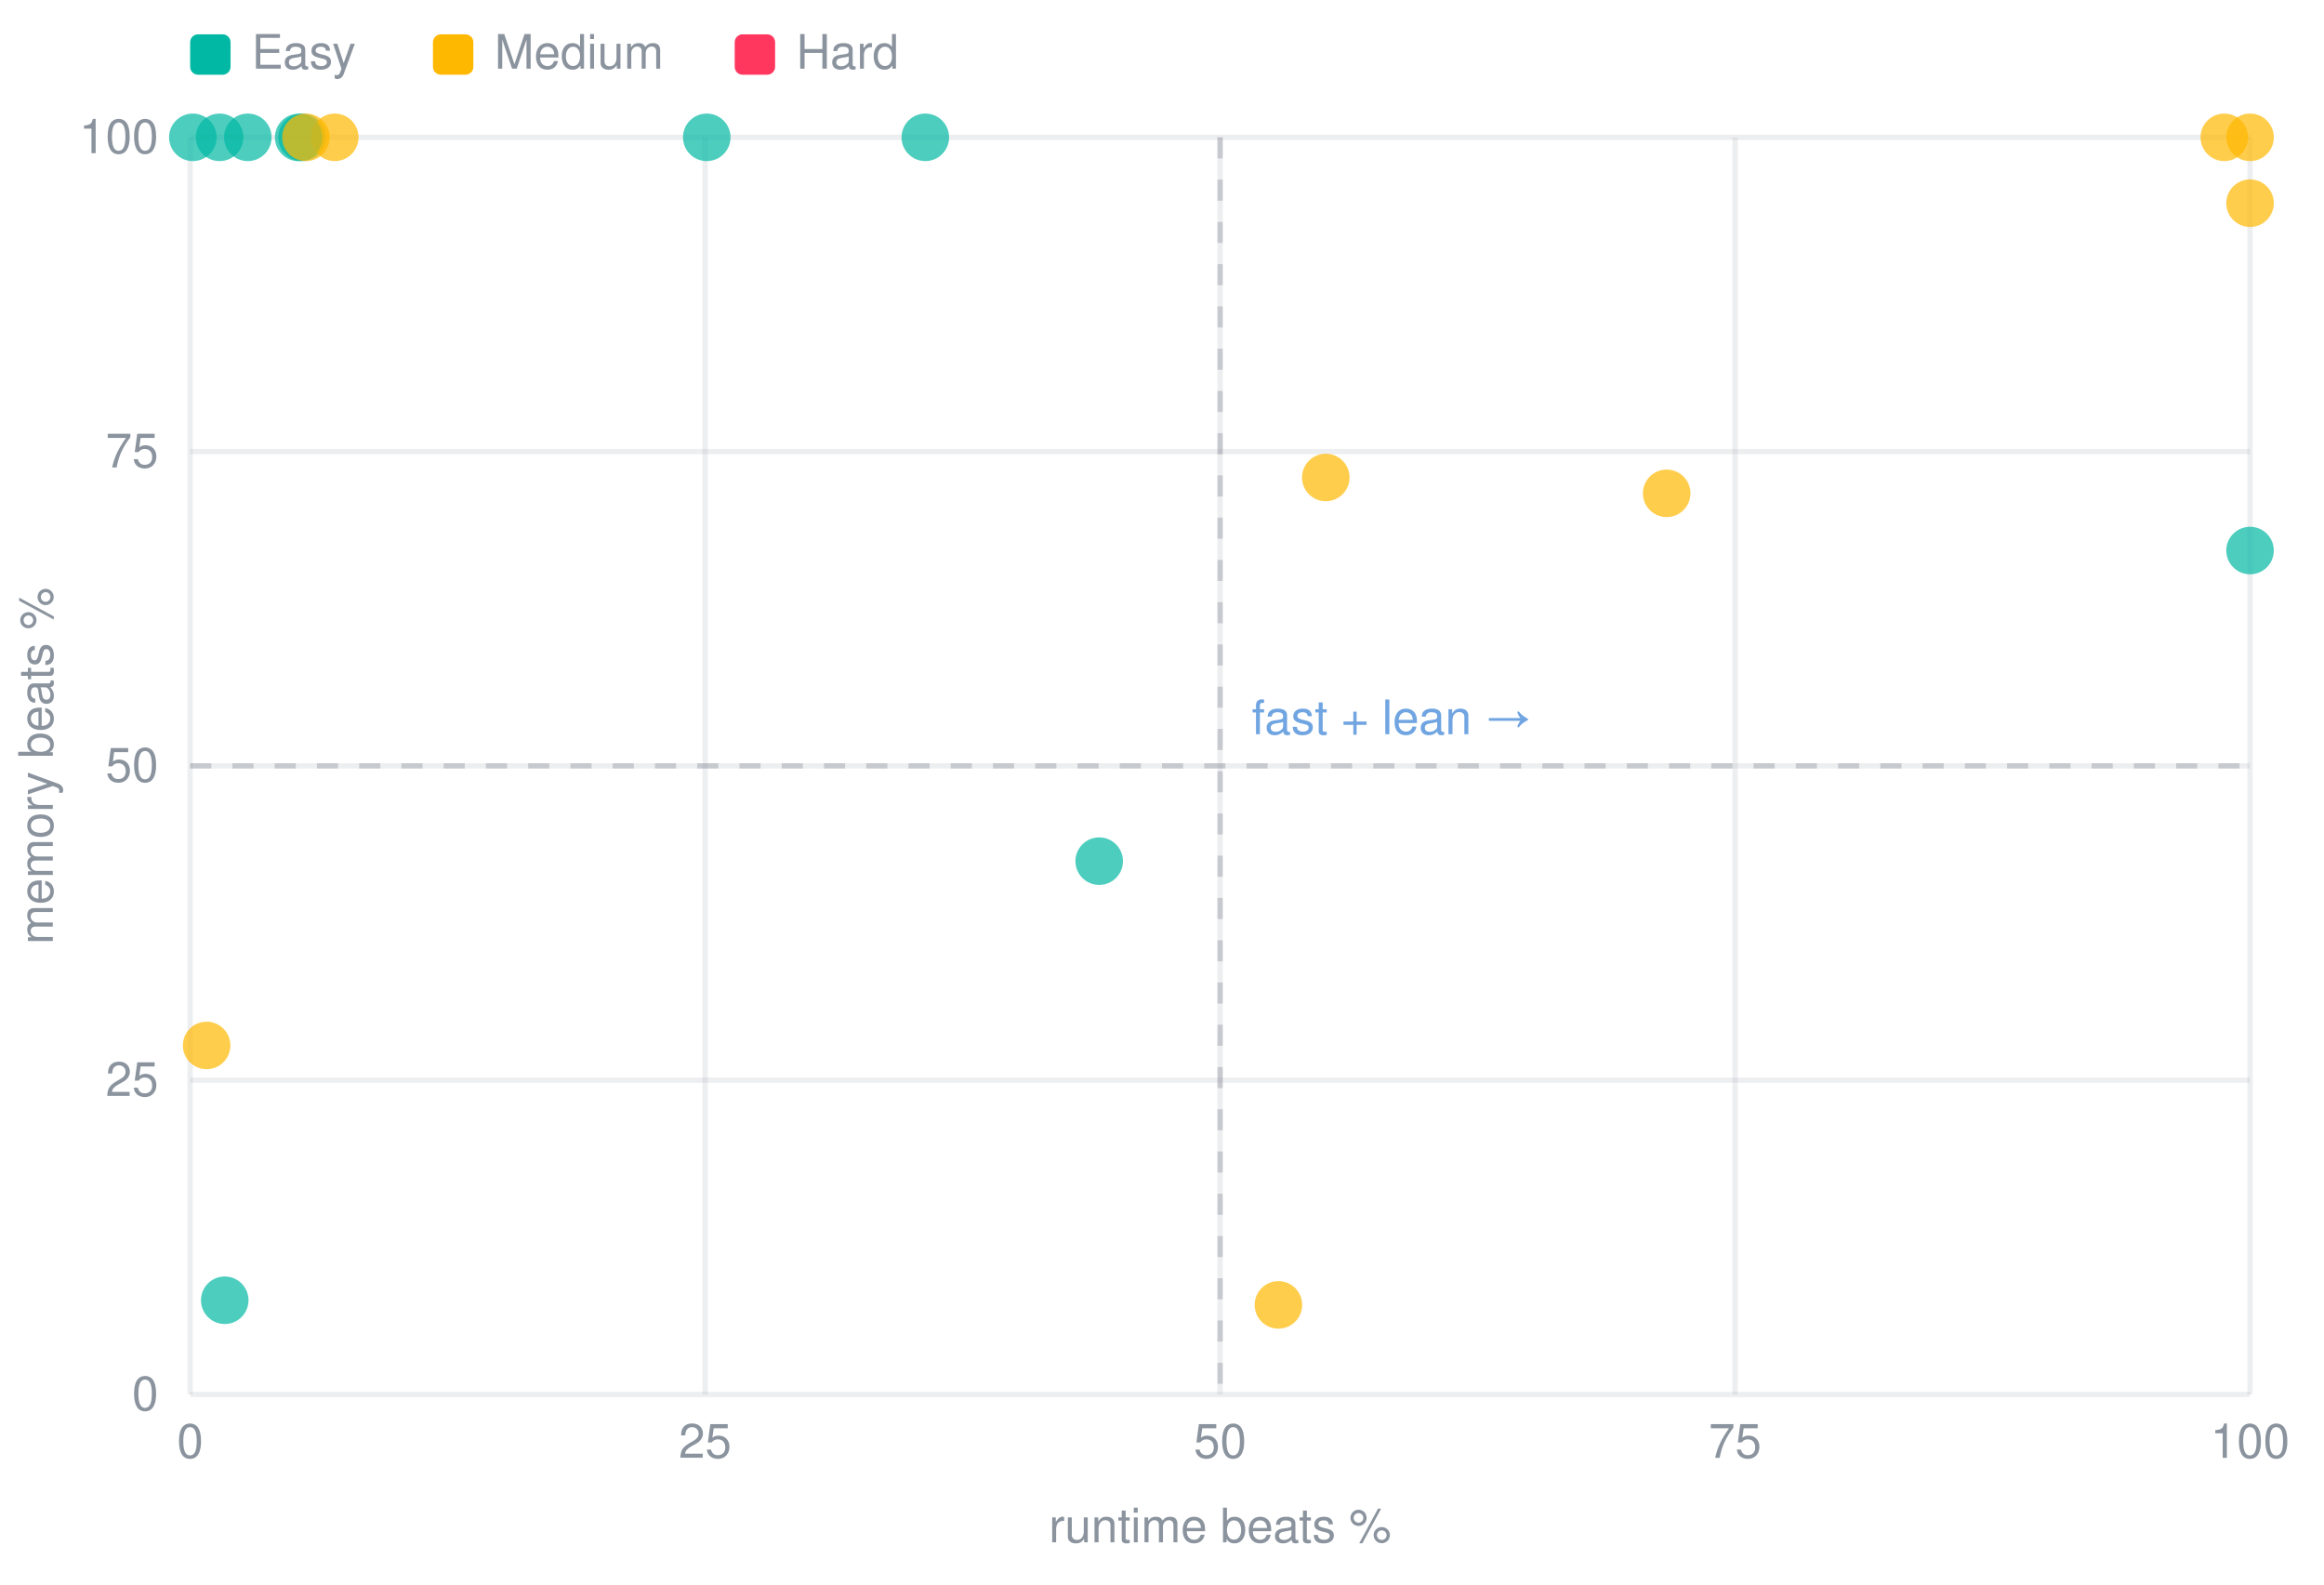
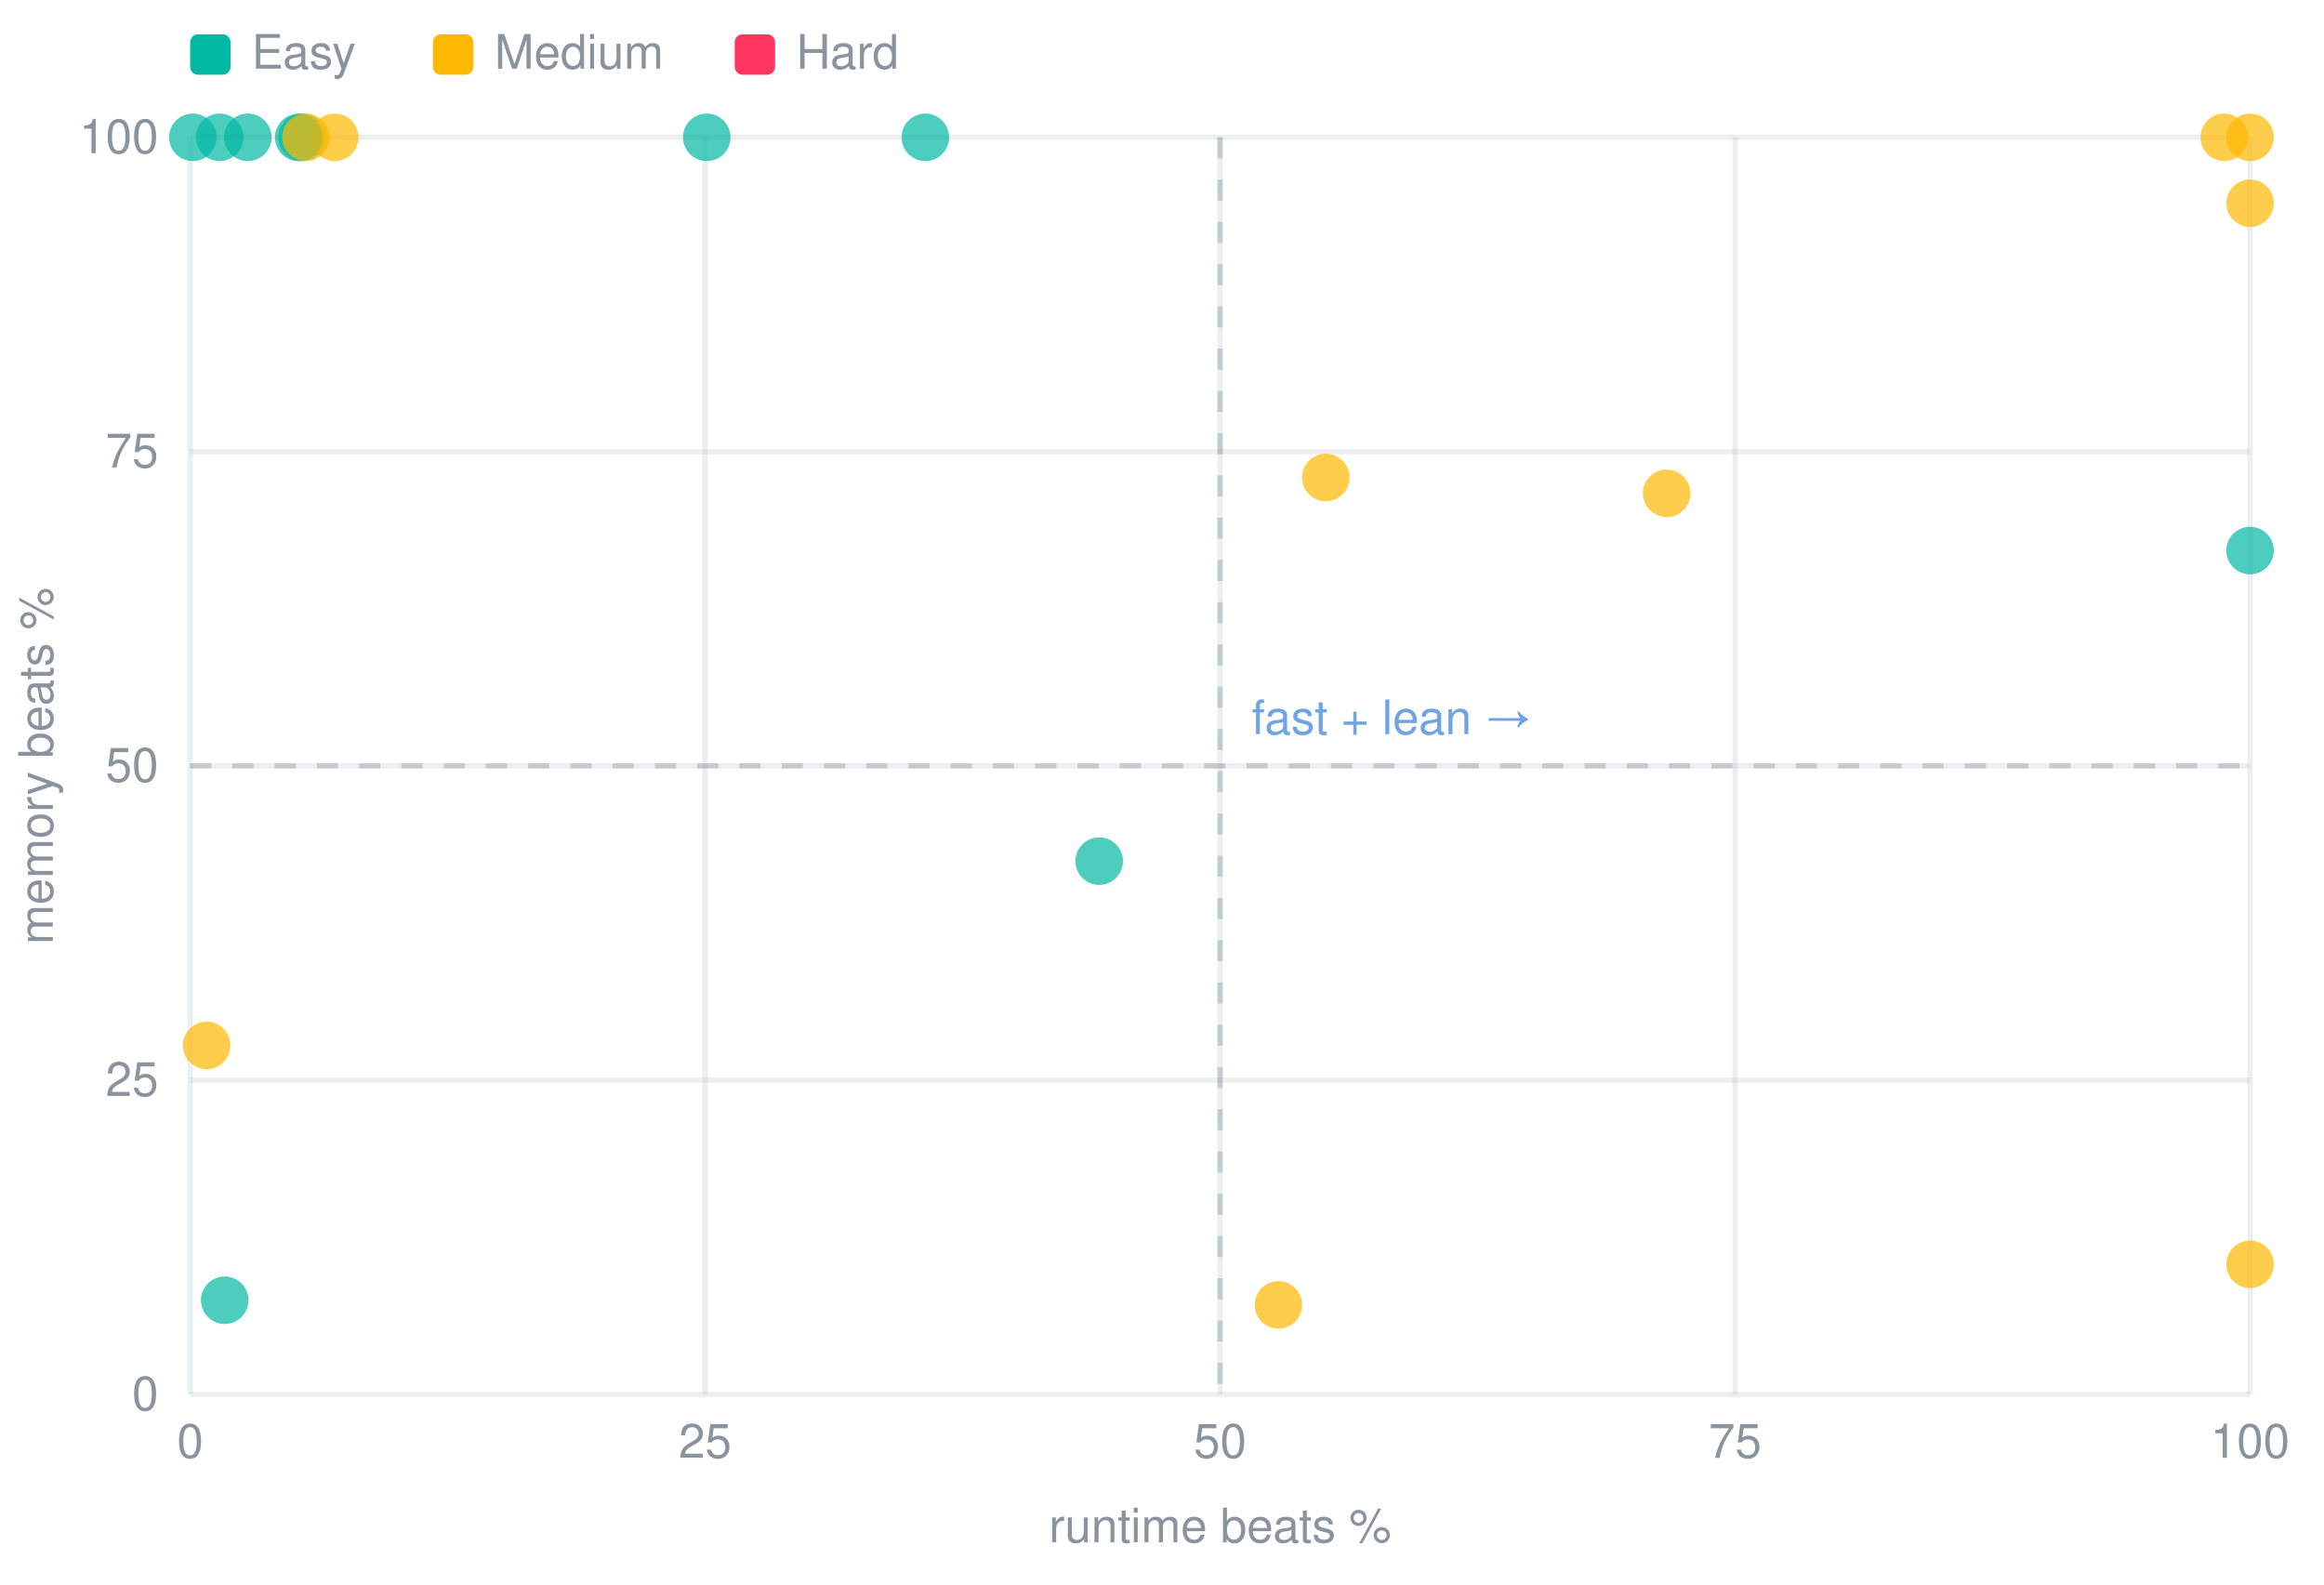
<svg xmlns="http://www.w3.org/2000/svg" viewBox="0 0 440 300" width="440" height="300" role="img" font-family="system-ui, -apple-system, Segoe UI, Helvetica, Arial, sans-serif">
  <line x1="36" y1="26" x2="36" y2="264" stroke="#8b949e" stroke-width="1" opacity="0.16" />
  <line x1="36" y1="264" x2="426" y2="264" stroke="#8b949e" stroke-width="1" opacity="0.16" />
  <text x="36" y="276" font-size="9" fill="#8b949e" text-anchor="middle" font-weight="normal" opacity="1">0</text>
  <text x="30" y="267" font-size="9" fill="#8b949e" text-anchor="end" font-weight="normal" opacity="1">0</text>
  <line x1="133.5" y1="26" x2="133.5" y2="264" stroke="#8b949e" stroke-width="1" opacity="0.16" />
  <line x1="36" y1="204.5" x2="426" y2="204.5" stroke="#8b949e" stroke-width="1" opacity="0.16" />
  <text x="133.5" y="276" font-size="9" fill="#8b949e" text-anchor="middle" font-weight="normal" opacity="1">25</text>
  <text x="30" y="207.5" font-size="9" fill="#8b949e" text-anchor="end" font-weight="normal" opacity="1">25</text>
  <line x1="231" y1="26" x2="231" y2="264" stroke="#8b949e" stroke-width="1" opacity="0.16" />
  <line x1="36" y1="145" x2="426" y2="145" stroke="#8b949e" stroke-width="1" opacity="0.16" />
  <text x="231" y="276" font-size="9" fill="#8b949e" text-anchor="middle" font-weight="normal" opacity="1">50</text>
  <text x="30" y="148" font-size="9" fill="#8b949e" text-anchor="end" font-weight="normal" opacity="1">50</text>
  <line x1="328.5" y1="26" x2="328.5" y2="264" stroke="#8b949e" stroke-width="1" opacity="0.16" />
  <line x1="36" y1="85.5" x2="426" y2="85.5" stroke="#8b949e" stroke-width="1" opacity="0.16" />
  <text x="328.5" y="276" font-size="9" fill="#8b949e" text-anchor="middle" font-weight="normal" opacity="1">75</text>
  <text x="30" y="88.5" font-size="9" fill="#8b949e" text-anchor="end" font-weight="normal" opacity="1">75</text>
  <line x1="426" y1="26" x2="426" y2="264" stroke="#8b949e" stroke-width="1" opacity="0.16" />
  <line x1="36" y1="26" x2="426" y2="26" stroke="#8b949e" stroke-width="1" opacity="0.16" />
  <text x="426" y="276" font-size="9" fill="#8b949e" text-anchor="middle" font-weight="normal" opacity="1">100</text>
  <text x="30" y="29" font-size="9" fill="#8b949e" text-anchor="end" font-weight="normal" opacity="1">100</text>
  <line x1="231" y1="26" x2="231" y2="264" stroke="#8b949e" stroke-width="1" opacity="0.4" stroke-dasharray="4 4" />
  <line x1="36" y1="145" x2="426" y2="145" stroke="#8b949e" stroke-width="1" opacity="0.4" stroke-dasharray="4 4" />
  <text x="237" y="139" font-size="9" fill="#4c8eda" text-anchor="start" font-weight="normal" opacity="0.8">fast + lean →</text>
  <circle cx="175.19" cy="26" r="4.5" fill="#00b8a3" opacity="0.7" />
  <circle cx="39.12" cy="197.93" r="4.5" fill="#ffb800" opacity="0.7" />
  <circle cx="208.11" cy="163.04" r="4.5" fill="#00b8a3" opacity="0.7" />
  <circle cx="36.51" cy="26" r="4.5" fill="#00b8a3" opacity="0.7" />
  <circle cx="426" cy="38.47" r="4.5" fill="#ffb800" opacity="0.7" />
+   <circle cx="426" cy="239.37" r="4.5" fill="#ffb800" opacity="0.7" />
  <circle cx="315.55" cy="93.4" r="4.5" fill="#ffb800" opacity="0.7" />
  <circle cx="41.58" cy="26" r="4.5" fill="#00b8a3" opacity="0.7" />
  <circle cx="242.04" cy="247.05" r="4.5" fill="#ffb800" opacity="0.7" />
  <circle cx="57.18" cy="26" r="4.5" fill="#00b8a3" opacity="0.7" />
  <circle cx="251.01" cy="90.4" r="4.5" fill="#ffb800" opacity="0.7" />
  <circle cx="63.38" cy="26" r="4.5" fill="#ffb800" opacity="0.7" />
  <circle cx="133.81" cy="26" r="4.5" fill="#00b8a3" opacity="0.7" />
  <circle cx="42.55" cy="246.17" r="4.5" fill="#00b8a3" opacity="0.7" />
  <circle cx="56.55" cy="26.02" r="4.5" fill="#00b8a3" opacity="0.7" />
  <circle cx="57.92" cy="26" r="4.5" fill="#ffb800" opacity="0.7" />
  <circle cx="426" cy="26" r="4.5" fill="#ffb800" opacity="0.7" />
  <circle cx="46.92" cy="26" r="4.5" fill="#00b8a3" opacity="0.7" />
  <circle cx="426" cy="104.23" r="4.5" fill="#00b8a3" opacity="0.7" />
  <circle cx="421.12" cy="26" r="4.5" fill="#ffb800" opacity="0.7" />
  <text x="231" y="292" font-size="9" fill="#8b949e" text-anchor="middle" font-weight="normal" opacity="1">runtime beats %</text>
  <g transform="translate(10 145) rotate(-90)">
    <text x="0" y="0" font-size="9" fill="#8b949e" text-anchor="middle" font-weight="normal" opacity="1">memory beats %</text>
  </g>
  <rect x="36" y="6.5" width="7.65" height="7.65" rx="1.5" fill="#00b8a3" opacity="1" />
  <text x="47.65" y="13" font-size="9" fill="#8b949e" text-anchor="start" font-weight="normal" opacity="1">Easy</text>
  <rect x="81.97" y="6.5" width="7.65" height="7.65" rx="1.5" fill="#ffb800" opacity="1" />
  <text x="93.62" y="13" font-size="9" fill="#8b949e" text-anchor="start" font-weight="normal" opacity="1">Medium</text>
  <rect x="139.1" y="6.5" width="7.65" height="7.65" rx="1.5" fill="#ff375f" opacity="1" />
  <text x="150.75" y="13" font-size="9" fill="#8b949e" text-anchor="start" font-weight="normal" opacity="1">Hard</text>
</svg>
